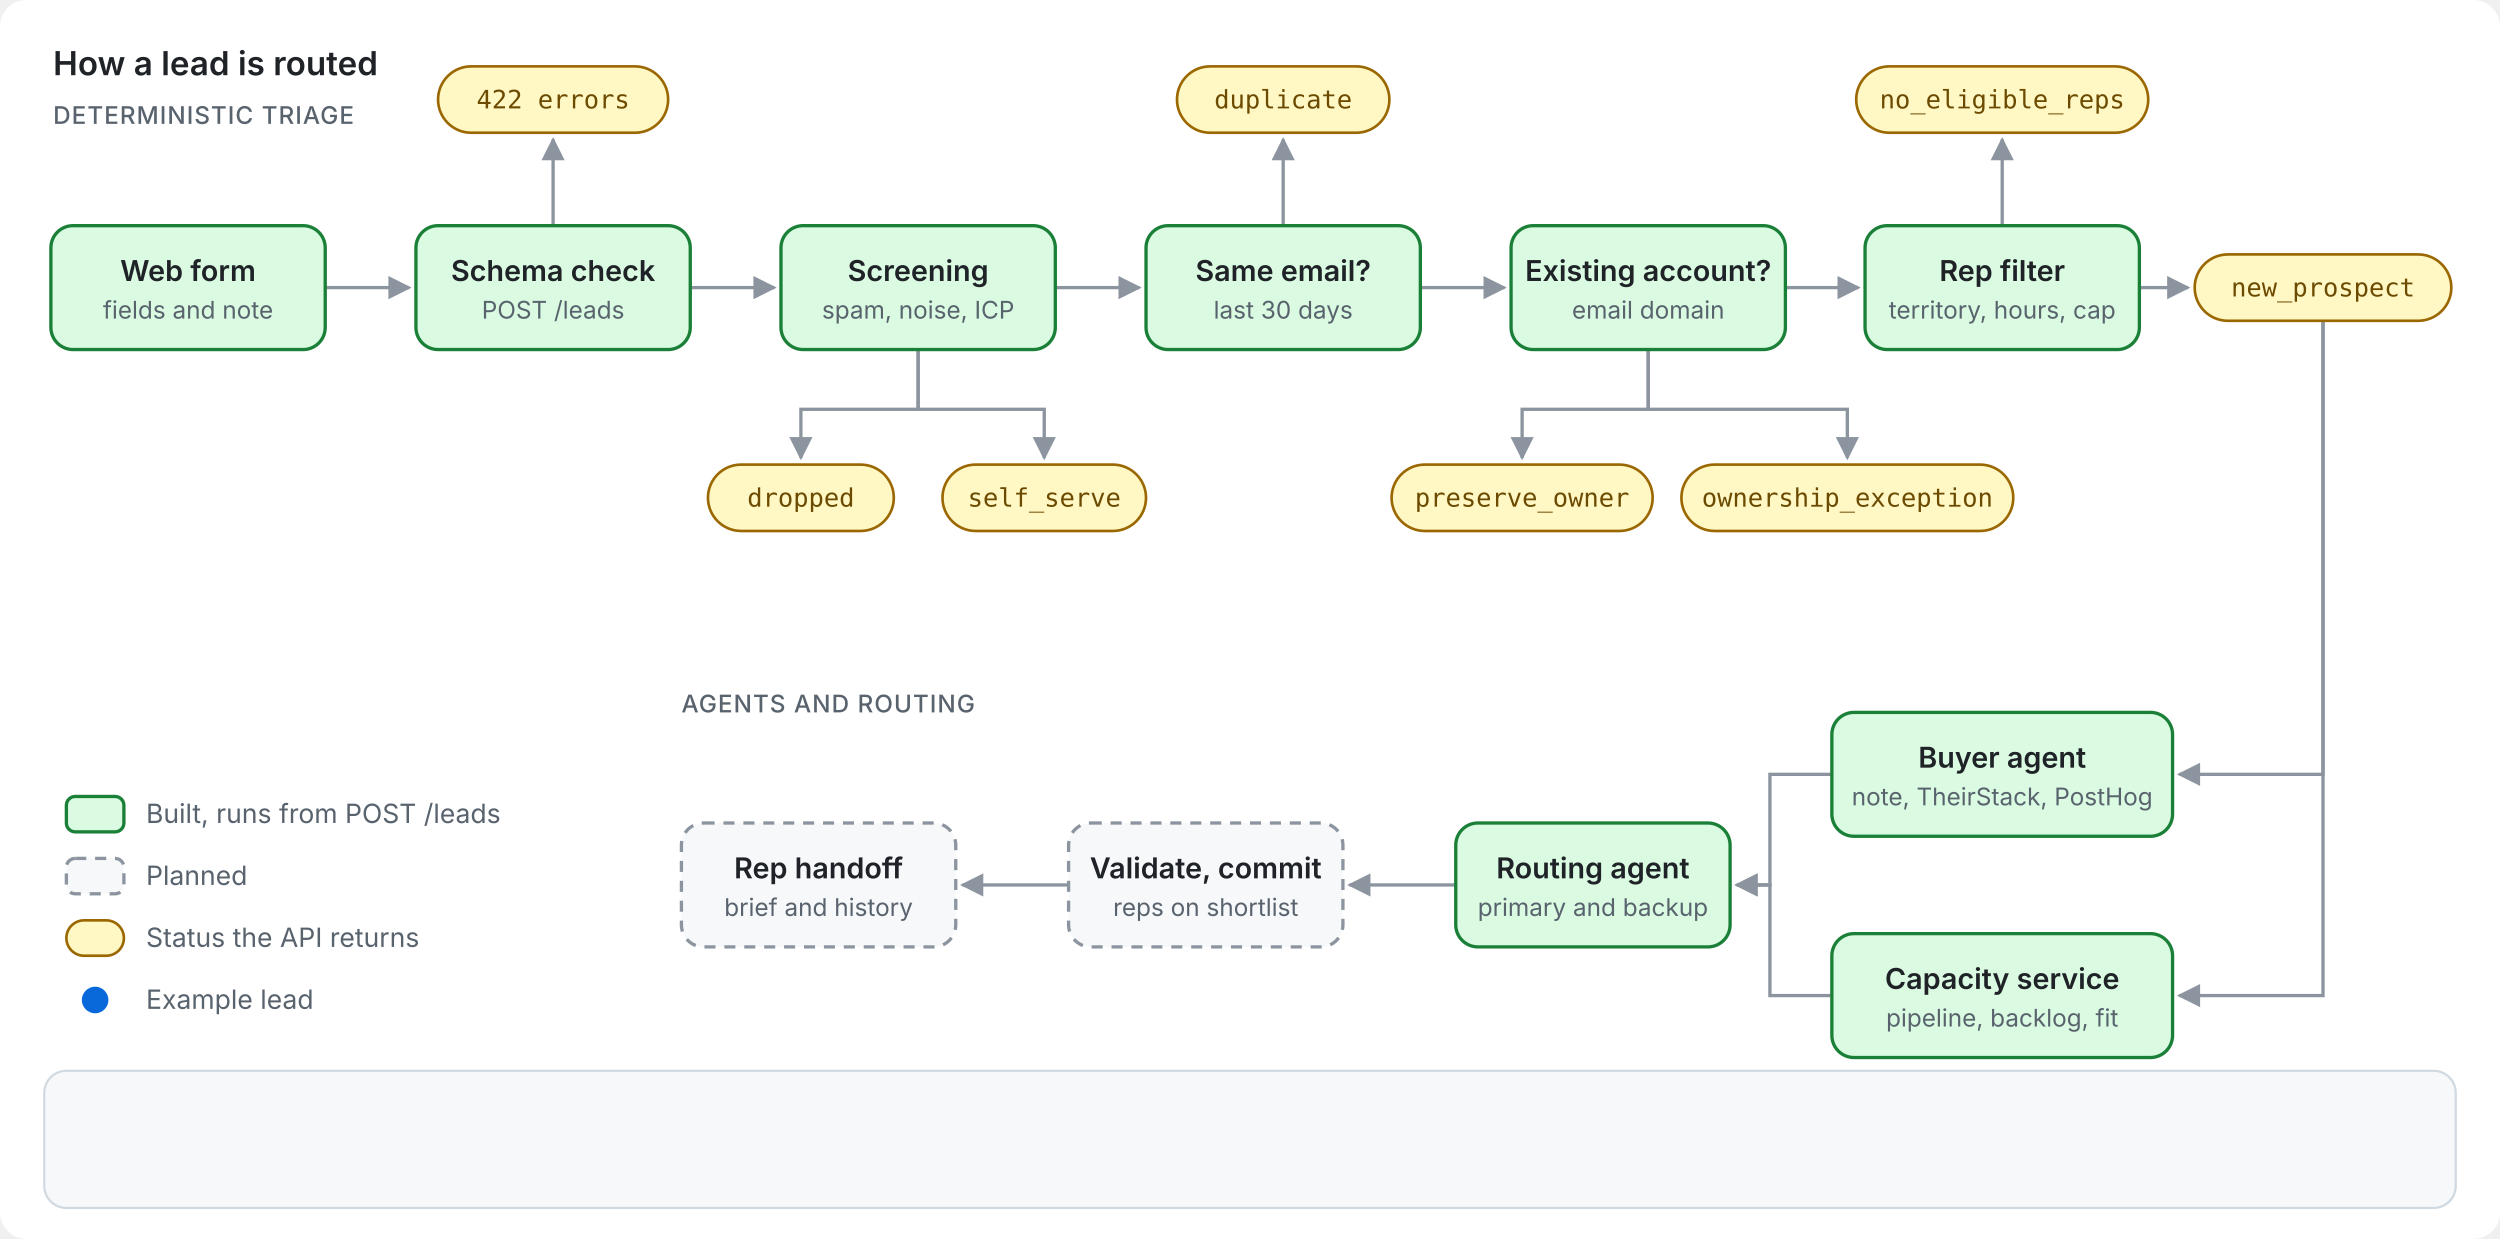
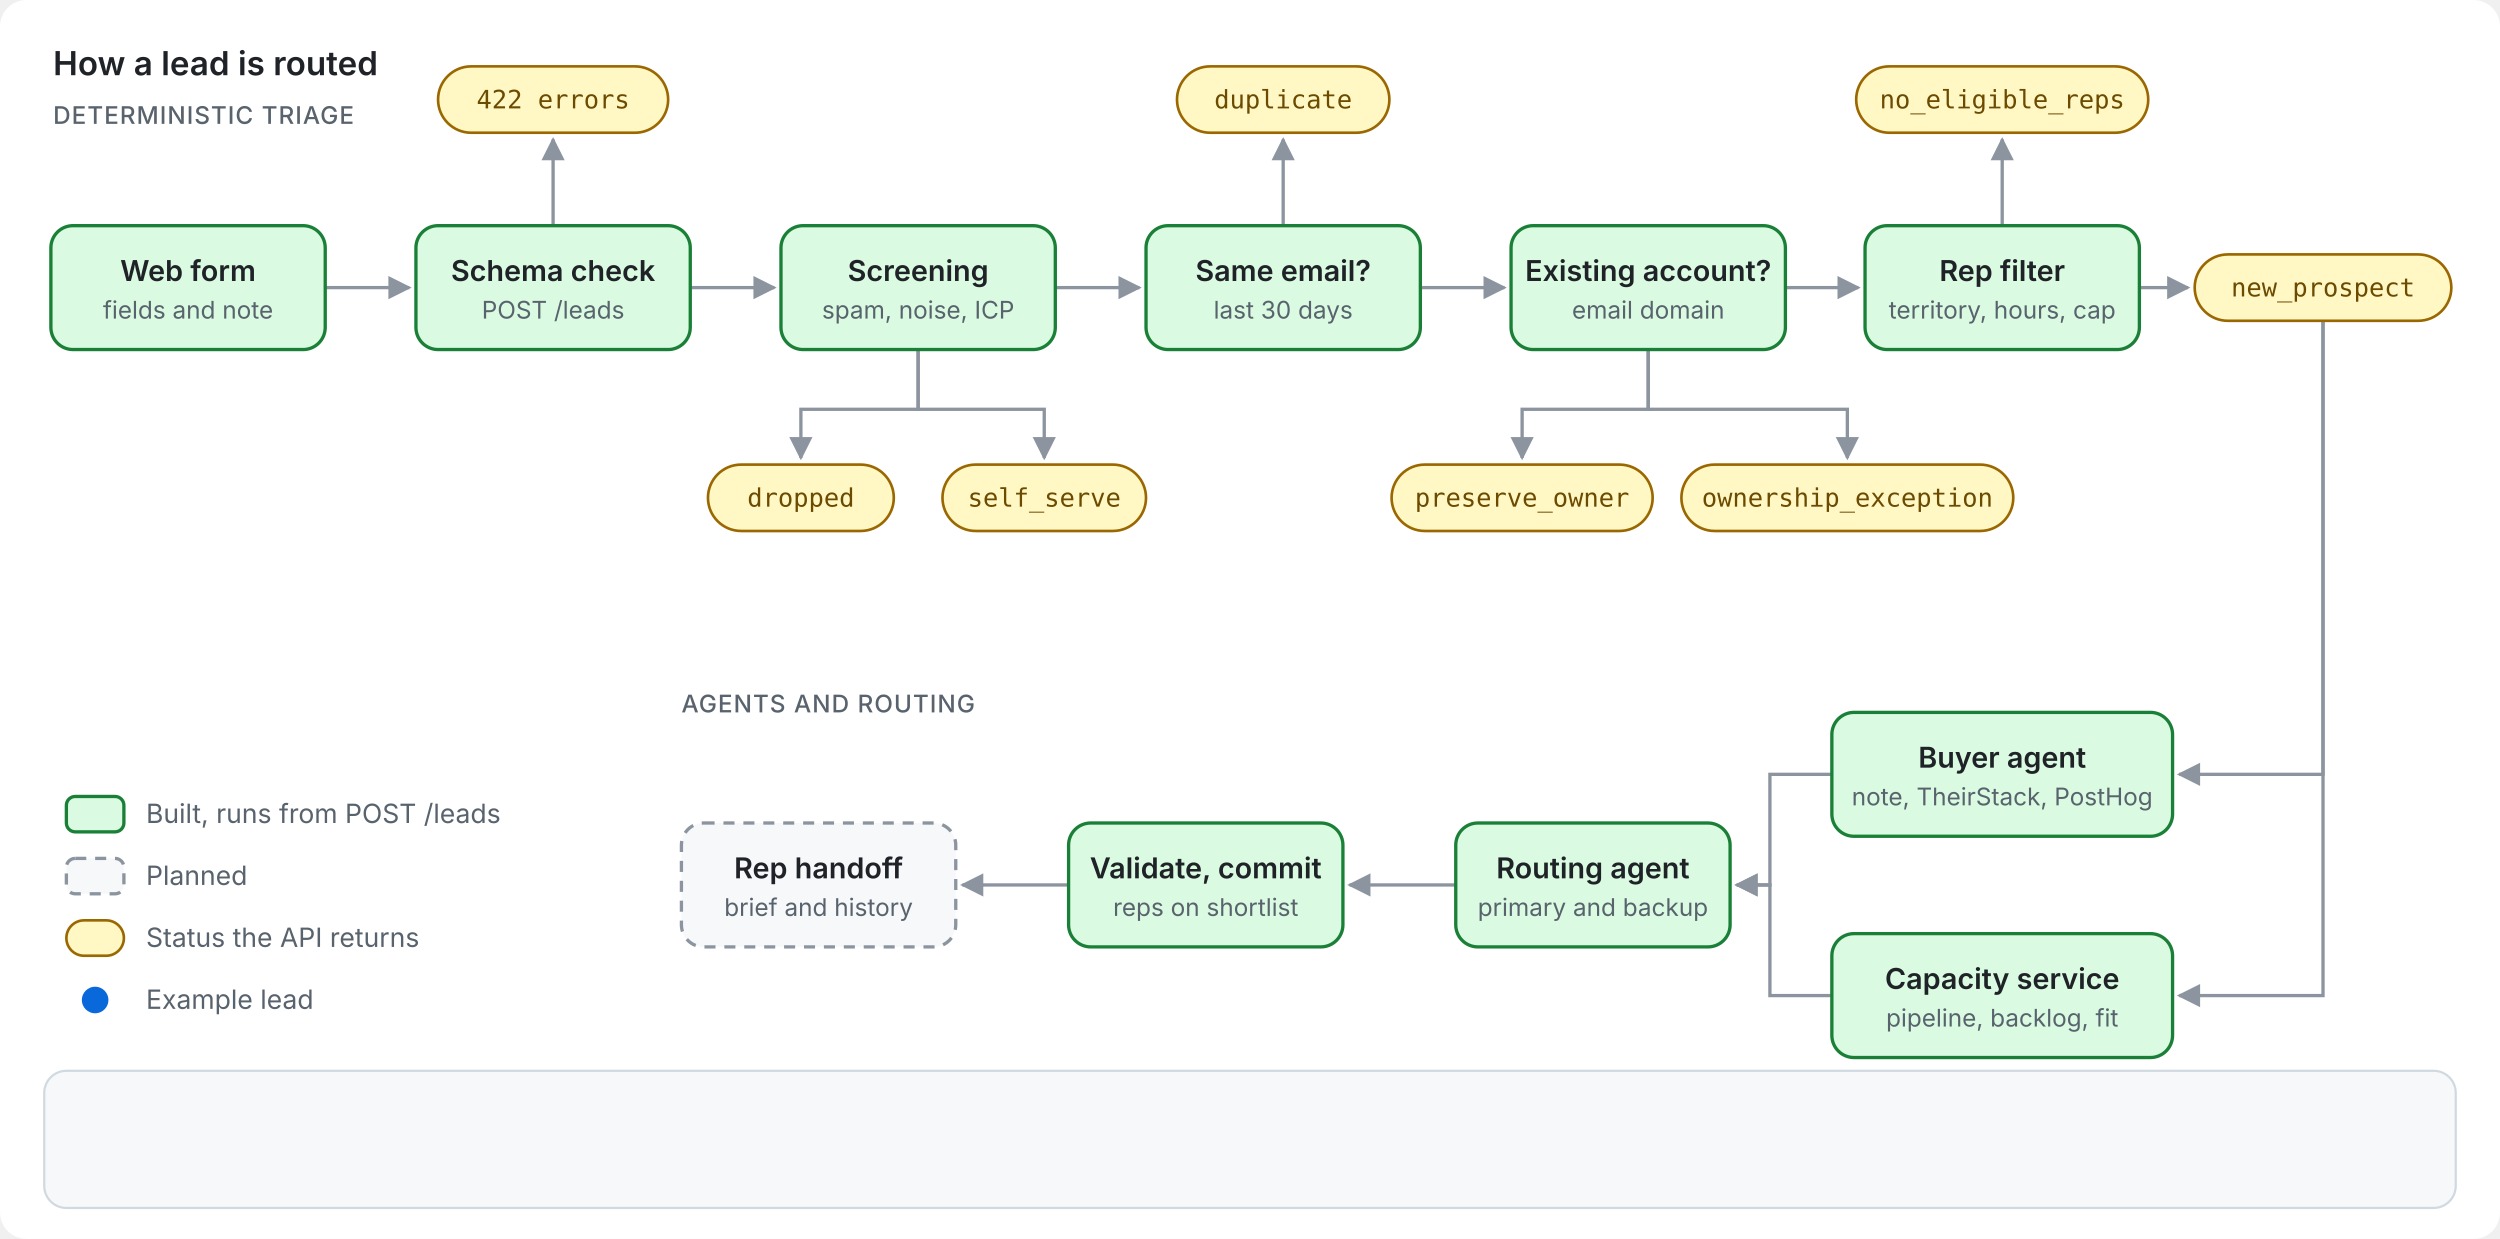
<svg xmlns="http://www.w3.org/2000/svg" viewBox="0 0 1130 560" width="1130" height="560" role="img" aria-labelledby="t d">
  <style>
  .bg { fill: #ffffff; }
  .title { fill: #1f2328; font: 600 15px system-ui, -apple-system, "Segoe UI", sans-serif; }
  .lane { fill: #59636e; font: 500 11px system-ui, -apple-system, "Segoe UI", sans-serif; letter-spacing: .04em; }
  .node { fill: #dafbe1; stroke: #1a7f37; stroke-width: 1.5; }
  .node.planned { fill: #f6f8fa; stroke: #8c959f; stroke-dasharray: 5 4; }
  .ntitle { fill: #1f2328; font: 600 13px system-ui, -apple-system, "Segoe UI", sans-serif; }
  .nsub { fill: #59636e; font: 400 11px system-ui, -apple-system, "Segoe UI", sans-serif; }
  .status { fill: #fff8c5; stroke: #9a6700; stroke-width: 1.2; }
  .stext { fill: #6c4a00; font: 500 11.5px ui-monospace, SFMono-Regular, Menlo, monospace; }
  .edge { fill: none; stroke: #8c959f; stroke-width: 1.5; }
  .arrow { fill: #8c959f; }
  .lit-edge { fill: none; stroke: #0969da; stroke-width: 3.5; stroke-linecap: round; stroke-linejoin: round; }
  .lit-node { fill: none; stroke: #0969da; stroke-width: 2.5; stroke-opacity: .5; }
  .act-node { fill: #0969da; fill-opacity: .14; stroke: #0969da; stroke-width: 3.5; }
  .token { fill: #0969da; stroke: #ffffff; stroke-width: 2; }
  .tlabel { fill: #0969da; font: 600 12px system-ui, -apple-system, "Segoe UI", sans-serif;
            paint-order: stroke; stroke: #ffffff; stroke-width: 4px; stroke-linejoin: round; }
  .cbox { fill: #f6f8fa; stroke: #d1d9e0; }
  .cwho { fill: #0969da; font: 600 14px system-ui, -apple-system, "Segoe UI", sans-serif; }
  .ctext { fill: #1f2328; font: 400 14px system-ui, -apple-system, "Segoe UI", sans-serif; }
  .ltext { fill: #59636e; font: 400 12px system-ui, -apple-system, "Segoe UI", sans-serif; }
  @media (prefers-color-scheme: dark) {
    .bg { fill: #0d1117; }
    .title, .ntitle, .ctext { fill: #e6edf3; }
    .lane, .nsub, .ltext { fill: #9198a1; }
    .node { fill: #0f2e1b; stroke: #3fb950; }
    .node.planned { fill: #151b23; stroke: #656c76; }
    .status { fill: #2e2404; stroke: #bb8009; }
    .stext { fill: #e3b341; }
    .edge { stroke: #3d444d; }
    .arrow { fill: #3d444d; }
    .lit-edge, .lit-node { stroke: #4493f8; }
    .act-node { fill: #4493f8; stroke: #4493f8; fill-opacity: .2; }
    .token { fill: #4493f8; stroke: #0d1117; }
    .tlabel { fill: #4493f8; stroke: #0d1117; }
    .cbox { fill: #151b23; stroke: #3d444d; }
    .cwho { fill: #4493f8; }
  }
</style>
  <defs>
    <marker id="arrow" viewBox="0 0 10 10" refX="9" refY="5" markerWidth="7" markerHeight="7" orient="auto-start-reverse">
      <path class="arrow" d="M0,0 L10,5 L0,10 z" />
    </marker>
  </defs>
  <rect class="bg" width="1130" height="560" rx="12" />
  <text class="title" x="24" y="34">How a lead is routed</text>
  <text class="lane" x="24" y="56">DETERMINISTIC TRIAGE</text>
  <text class="lane" x="308" y="322">AGENTS AND ROUTING</text>
  <path class="edge" marker-end="url(#arrow)" d="M85,130 L185,130" />
  <path class="edge" marker-end="url(#arrow)" d="M250,130 L350,130" />
  <path class="edge" marker-end="url(#arrow)" d="M415,130 L515,130" />
  <path class="edge" marker-end="url(#arrow)" d="M580,130 L680,130" />
  <path class="edge" marker-end="url(#arrow)" d="M745,130 L840,130" />
  <path class="edge" marker-end="url(#arrow)" d="M905,130 L989,130" />
  <path class="edge" marker-end="url(#arrow)" d="M250,130 L250,63" />
  <path class="edge" marker-end="url(#arrow)" d="M415,130 L415,185 L362,185 L362,207" />
  <path class="edge" marker-end="url(#arrow)" d="M415,130 L415,185 L472,185 L472,207" />
  <path class="edge" marker-end="url(#arrow)" d="M580,130 L580,63" />
  <path class="edge" marker-end="url(#arrow)" d="M745,130 L745,185 L688,185 L688,207" />
  <path class="edge" marker-end="url(#arrow)" d="M745,130 L745,185 L835,185 L835,207" />
  <path class="edge" marker-end="url(#arrow)" d="M905,130 L905,63" />
  <path class="edge" marker-end="url(#arrow)" d="M1050,130 L1050,350 L985,350" />
  <path class="edge" marker-end="url(#arrow)" d="M1050,130 L1050,450 L985,450" />
  <path class="edge" marker-end="url(#arrow)" d="M905,350 L800,350 L800,400 L785,400" />
  <path class="edge" marker-end="url(#arrow)" d="M905,450 L800,450 L800,400 L785,400" />
  <path class="edge" marker-end="url(#arrow)" d="M720,400 L610,400" />
  <path class="edge" marker-end="url(#arrow)" d="M545,400 L435,400" />
  <path class="lit-edge" opacity="0" d="M85,130 L250,130">
    <animate attributeName="opacity" dur="125.66s" repeatCount="indefinite" calcMode="discrete" keyTimes="0;0.024;0.347;0.379;0.477;0.509;0.608;0.64;0.799;0.831;0.992" values="0;1;0;1;0;1;0;1;0;1;0" />
  </path>
  <path class="lit-edge" opacity="0" d="M250,130 L415,130">
    <animate attributeName="opacity" dur="125.66s" repeatCount="indefinite" calcMode="discrete" keyTimes="0;0.054;0.347;0.409;0.477;0.539;0.608;0.67;0.799;0.862;0.992" values="0;1;0;1;0;1;0;1;0;1;0" />
  </path>
  <path class="lit-edge" opacity="0" d="M415,130 L580,130">
    <animate attributeName="opacity" dur="125.66s" repeatCount="indefinite" calcMode="discrete" keyTimes="0;0.085;0.347;0.701;0.799;0.892;0.992" values="0;1;0;1;0;1;0" />
  </path>
  <path class="lit-edge" opacity="0" d="M580,130 L745,130">
    <animate attributeName="opacity" dur="125.66s" repeatCount="indefinite" calcMode="discrete" keyTimes="0;0.115;0.347;0.731;0.799;0.922;0.992" values="0;1;0;1;0;1;0" />
  </path>
  <path class="lit-edge" opacity="0" d="M745,130 L905,130">
    <animate attributeName="opacity" dur="125.66s" repeatCount="indefinite" calcMode="discrete" keyTimes="0;0.146;0.347" values="0;1;0" />
  </path>
  <path class="lit-edge" opacity="0" d="M905,130 L1050,130">
    <animate attributeName="opacity" dur="125.66s" repeatCount="indefinite" calcMode="discrete" keyTimes="0;0.176;0.347" values="0;1;0" />
  </path>
  <path class="lit-edge" opacity="0" d="M415,130 L415,185 L362,185 L362,225">
    <animate attributeName="opacity" dur="125.66s" repeatCount="indefinite" calcMode="discrete" keyTimes="0;0.439;0.477" values="0;1;0" />
  </path>
  <path class="lit-edge" opacity="0" d="M415,130 L415,185 L472,185 L472,225">
    <animate attributeName="opacity" dur="125.66s" repeatCount="indefinite" calcMode="discrete" keyTimes="0;0.57;0.608" values="0;1;0" />
  </path>
  <path class="lit-edge" opacity="0" d="M745,130 L745,185 L688,185 L688,225">
    <animate attributeName="opacity" dur="125.66s" repeatCount="indefinite" calcMode="discrete" keyTimes="0;0.761;0.799" values="0;1;0" />
  </path>
  <path class="lit-edge" opacity="0" d="M745,130 L745,185 L835,185 L835,225">
    <animate attributeName="opacity" dur="125.66s" repeatCount="indefinite" calcMode="discrete" keyTimes="0;0.953;0.992" values="0;1;0" />
  </path>
  <path class="lit-edge" opacity="0" d="M1050,130 L1050,350 L905,350">
    <animate attributeName="opacity" dur="125.66s" repeatCount="indefinite" calcMode="discrete" keyTimes="0;0.206;0.347" values="0;1;0" />
  </path>
  <path class="lit-edge" opacity="0" d="M1050,130 L1050,450 L905,450">
    <animate attributeName="opacity" dur="125.66s" repeatCount="indefinite" calcMode="discrete" keyTimes="0;0.206;0.347" values="0;1;0" />
  </path>
  <path class="lit-edge" opacity="0" d="M905,350 L800,350 L800,400 L720,400">
    <animate attributeName="opacity" dur="125.66s" repeatCount="indefinite" calcMode="discrete" keyTimes="0;0.244;0.347" values="0;1;0" />
  </path>
  <path class="lit-edge" opacity="0" d="M905,450 L800,450 L800,400 L720,400">
    <animate attributeName="opacity" dur="125.66s" repeatCount="indefinite" calcMode="discrete" keyTimes="0;0.244;0.347" values="0;1;0" />
  </path>
  <path class="lit-edge" opacity="0" d="M720,400 L545,400">
    <animate attributeName="opacity" dur="125.66s" repeatCount="indefinite" calcMode="discrete" keyTimes="0;0.277;0.347" values="0;1;0" />
  </path>
  <path class="lit-edge" opacity="0" d="M545,400 L370,400">
    <animate attributeName="opacity" dur="125.66s" repeatCount="indefinite" calcMode="discrete" keyTimes="0;0.308;0.347" values="0;1;0" />
  </path>
  <g opacity="0">
    <animate attributeName="opacity" dur="125.66s" repeatCount="indefinite" calcMode="discrete" keyTimes="0;0.347" values="1;0" />
    <animateMotion dur="125.66s" repeatCount="indefinite" calcMode="linear" keyTimes="0;0.024;0.03;0.054;0.061;0.085;0.091;0.115;0.122;0.146;0.152;0.176;0.182;0.206;0.22;0.244;0.253;0.277;0.284;0.308;0.315;0.347;1" keyPoints="0;0;0.086;0.086;0.172;0.172;0.258;0.258;0.345;0.345;0.428;0.428;0.504;0.504;0.695;0.695;0.817;0.817;0.909;0.909;1;1;1" path="M85,130 L250,130 L415,130 L580,130 L745,130 L905,130 L1050,130 L1050,350 L905,350 L800,350 L800,400 L720,400 L545,400 L370,400" />
    <circle class="token" r="8" />
    <text class="tlabel" x="12" y="-12">Elena</text>
  </g>
  <g opacity="0">
    <animate attributeName="opacity" dur="125.66s" repeatCount="indefinite" calcMode="discrete" keyTimes="0;0.206;0.253" values="0;1;0" />
    <animateMotion dur="125.66s" repeatCount="indefinite" calcMode="linear" keyTimes="0;0.206;0.22;0.244;0.253;1" keyPoints="0;0;0.664;0.664;1;1" path="M1050,130 L1050,450 L905,450 L800,450 L800,400 L720,400" />
    <circle class="token" r="8" />
  </g>
  <g opacity="0">
    <animate attributeName="opacity" dur="125.66s" repeatCount="indefinite" calcMode="discrete" keyTimes="0;0.355;0.477" values="0;1;0" />
    <animateMotion dur="125.66s" repeatCount="indefinite" calcMode="linear" keyTimes="0;0.355;0.379;0.385;0.409;0.416;0.439;0.445;0.477;1" keyPoints="0;0;0;0.345;0.345;0.69;0.69;1;1;1" path="M85,130 L250,130 L415,130 L415,185 L362,185 L362,225" />
    <circle class="token" r="8" />
    <text class="tlabel" x="12" y="-12">Test Bot</text>
  </g>
  <g opacity="0">
    <animate attributeName="opacity" dur="125.66s" repeatCount="indefinite" calcMode="discrete" keyTimes="0;0.485;0.608" values="0;1;0" />
    <animateMotion dur="125.66s" repeatCount="indefinite" calcMode="linear" keyTimes="0;0.485;0.509;0.516;0.539;0.546;0.57;0.576;0.608;1" keyPoints="0;0;0;0.342;0.342;0.685;0.685;1;1;1" path="M85,130 L250,130 L415,130 L415,185 L472,185 L472,225" />
    <circle class="token" r="8" />
    <text class="tlabel" x="12" y="-12">Alex</text>
  </g>
  <g opacity="0">
    <animate attributeName="opacity" dur="125.66s" repeatCount="indefinite" calcMode="discrete" keyTimes="0;0.616;0.799" values="0;1;0" />
    <animateMotion dur="125.66s" repeatCount="indefinite" calcMode="linear" keyTimes="0;0.616;0.64;0.646;0.67;0.677;0.701;0.707;0.731;0.738;0.761;0.767;0.799;1" keyPoints="0;0;0;0.203;0.203;0.406;0.406;0.61;0.61;0.813;0.813;1;1;1" path="M85,130 L250,130 L415,130 L580,130 L745,130 L745,185 L688,185 L688,225" />
    <circle class="token" r="8" />
    <text class="tlabel" x="12" y="-12">Priya</text>
  </g>
  <g opacity="0">
    <animate attributeName="opacity" dur="125.66s" repeatCount="indefinite" calcMode="discrete" keyTimes="0;0.807;0.992" values="0;1;0" />
    <animateMotion dur="125.66s" repeatCount="indefinite" calcMode="linear" keyTimes="0;0.807;0.831;0.838;0.862;0.868;0.892;0.899;0.922;0.929;0.953;0.96;0.992;1" keyPoints="0;0;0;0.195;0.195;0.391;0.391;0.586;0.586;0.781;0.781;1;1;1" path="M85,130 L250,130 L415,130 L580,130 L745,130 L745,185 L835,185 L835,225" />
    <circle class="token" r="8" />
    <text class="tlabel" x="12" y="-12">Sam</text>
  </g>
  <rect class="node" x="23" y="102" width="124" height="56" rx="10" />
  <text class="ntitle" x="85" y="127" text-anchor="middle">Web form</text>
  <text class="nsub" x="85" y="144" text-anchor="middle">fields and note</text>
  <rect class="node" x="188" y="102" width="124" height="56" rx="10" />
  <text class="ntitle" x="250" y="127" text-anchor="middle">Schema check</text>
  <text class="nsub" x="250" y="144" text-anchor="middle">POST /leads</text>
  <rect class="node" x="353" y="102" width="124" height="56" rx="10" />
  <text class="ntitle" x="415" y="127" text-anchor="middle">Screening</text>
  <text class="nsub" x="415" y="144" text-anchor="middle">spam, noise, ICP</text>
  <rect class="node" x="518" y="102" width="124" height="56" rx="10" />
  <text class="ntitle" x="580" y="127" text-anchor="middle">Same email?</text>
  <text class="nsub" x="580" y="144" text-anchor="middle">last 30 days</text>
  <rect class="node" x="683" y="102" width="124" height="56" rx="10" />
  <text class="ntitle" x="745" y="127" text-anchor="middle">Existing account?</text>
  <text class="nsub" x="745" y="144" text-anchor="middle">email domain</text>
  <rect class="node" x="843" y="102" width="124" height="56" rx="10" />
  <text class="ntitle" x="905" y="127" text-anchor="middle">Rep filter</text>
  <text class="nsub" x="905" y="144" text-anchor="middle">territory, hours, cap</text>
  <rect class="node" x="828" y="322" width="154" height="56" rx="10" />
  <text class="ntitle" x="905" y="347" text-anchor="middle">Buyer agent</text>
  <text class="nsub" x="905" y="364" text-anchor="middle">note, TheirStack, PostHog</text>
  <rect class="node" x="828" y="422" width="154" height="56" rx="10" />
  <text class="ntitle" x="905" y="447" text-anchor="middle">Capacity service</text>
  <text class="nsub" x="905" y="464" text-anchor="middle">pipeline, backlog, fit</text>
  <rect class="node" x="658" y="372" width="124" height="56" rx="10" />
  <text class="ntitle" x="720" y="397" text-anchor="middle">Routing agent</text>
  <text class="nsub" x="720" y="414" text-anchor="middle">primary and backup</text>
-   <rect class="node planned" x="483" y="372" width="124" height="56" rx="10" />
+   <rect class="node" x="483" y="372" width="124" height="56" rx="10" />
  <text class="ntitle" x="545" y="397" text-anchor="middle">Validate, commit</text>
  <text class="nsub" x="545" y="414" text-anchor="middle">reps on shortlist</text>
  <rect class="node planned" x="308" y="372" width="124" height="56" rx="10" />
  <text class="ntitle" x="370" y="397" text-anchor="middle">Rep handoff</text>
  <text class="nsub" x="370" y="414" text-anchor="middle">brief and history</text>
  <rect class="status" x="198" y="30" width="104" height="30" rx="15" />
  <text class="stext" x="250" y="49" text-anchor="middle">422 errors</text>
  <rect class="status" x="320" y="210" width="84" height="30" rx="15" />
  <text class="stext" x="362" y="229" text-anchor="middle">dropped</text>
  <rect class="status" x="426" y="210" width="92" height="30" rx="15" />
  <text class="stext" x="472" y="229" text-anchor="middle">self_serve</text>
  <rect class="status" x="532" y="30" width="96" height="30" rx="15" />
  <text class="stext" x="580" y="49" text-anchor="middle">duplicate</text>
  <rect class="status" x="629" y="210" width="118" height="30" rx="15" />
  <text class="stext" x="688" y="229" text-anchor="middle">preserve_owner</text>
  <rect class="status" x="760" y="210" width="150" height="30" rx="15" />
  <text class="stext" x="835" y="229" text-anchor="middle">ownership_exception</text>
  <rect class="status" x="839" y="30" width="132" height="30" rx="15" />
  <text class="stext" x="905" y="49" text-anchor="middle">no_eligible_reps</text>
  <rect class="status" x="992" y="115" width="116" height="30" rx="15" />
  <text class="stext" x="1050" y="134" text-anchor="middle">new_prospect</text>
  <rect class="lit-node" opacity="0" x="20" y="99" width="130" height="62" rx="13">
    <animate attributeName="opacity" dur="125.66s" repeatCount="indefinite" calcMode="discrete" keyTimes="0;0.347;0.355;0.477;0.485;0.608;0.616;0.799;0.807;0.992" values="1;0;1;0;1;0;1;0;1;0" />
  </rect>
  <rect class="lit-node" opacity="0" x="185" y="99" width="130" height="62" rx="13">
    <animate attributeName="opacity" dur="125.66s" repeatCount="indefinite" calcMode="discrete" keyTimes="0;0.03;0.347;0.385;0.477;0.516;0.608;0.646;0.799;0.838;0.992" values="0;1;0;1;0;1;0;1;0;1;0" />
  </rect>
  <rect class="lit-node" opacity="0" x="350" y="99" width="130" height="62" rx="13">
    <animate attributeName="opacity" dur="125.66s" repeatCount="indefinite" calcMode="discrete" keyTimes="0;0.061;0.347;0.416;0.477;0.546;0.608;0.677;0.799;0.868;0.992" values="0;1;0;1;0;1;0;1;0;1;0" />
  </rect>
  <rect class="lit-node" opacity="0" x="515" y="99" width="130" height="62" rx="13">
    <animate attributeName="opacity" dur="125.66s" repeatCount="indefinite" calcMode="discrete" keyTimes="0;0.091;0.347;0.707;0.799;0.899;0.992" values="0;1;0;1;0;1;0" />
  </rect>
  <rect class="lit-node" opacity="0" x="680" y="99" width="130" height="62" rx="13">
    <animate attributeName="opacity" dur="125.66s" repeatCount="indefinite" calcMode="discrete" keyTimes="0;0.122;0.347;0.738;0.799;0.929;0.992" values="0;1;0;1;0;1;0" />
  </rect>
  <rect class="lit-node" opacity="0" x="840" y="99" width="130" height="62" rx="13">
    <animate attributeName="opacity" dur="125.66s" repeatCount="indefinite" calcMode="discrete" keyTimes="0;0.152;0.347" values="0;1;0" />
  </rect>
  <rect class="lit-node" opacity="0" x="825" y="319" width="160" height="62" rx="13">
    <animate attributeName="opacity" dur="125.66s" repeatCount="indefinite" calcMode="discrete" keyTimes="0;0.22;0.347" values="0;1;0" />
  </rect>
  <rect class="lit-node" opacity="0" x="825" y="419" width="160" height="62" rx="13">
    <animate attributeName="opacity" dur="125.66s" repeatCount="indefinite" calcMode="discrete" keyTimes="0;0.22;0.347" values="0;1;0" />
  </rect>
  <rect class="lit-node" opacity="0" x="655" y="369" width="130" height="62" rx="13">
    <animate attributeName="opacity" dur="125.66s" repeatCount="indefinite" calcMode="discrete" keyTimes="0;0.253;0.347" values="0;1;0" />
  </rect>
  <rect class="lit-node" opacity="0" x="480" y="369" width="130" height="62" rx="13">
    <animate attributeName="opacity" dur="125.66s" repeatCount="indefinite" calcMode="discrete" keyTimes="0;0.284;0.347" values="0;1;0" />
  </rect>
  <rect class="lit-node" opacity="0" x="305" y="369" width="130" height="62" rx="13">
    <animate attributeName="opacity" dur="125.66s" repeatCount="indefinite" calcMode="discrete" keyTimes="0;0.315;0.347" values="0;1;0" />
  </rect>
  <rect class="lit-node" opacity="0" x="317" y="207" width="90" height="36" rx="18">
    <animate attributeName="opacity" dur="125.66s" repeatCount="indefinite" calcMode="discrete" keyTimes="0;0.445;0.477" values="0;1;0" />
  </rect>
  <rect class="lit-node" opacity="0" x="423" y="207" width="98" height="36" rx="18">
    <animate attributeName="opacity" dur="125.66s" repeatCount="indefinite" calcMode="discrete" keyTimes="0;0.576;0.608" values="0;1;0" />
  </rect>
  <rect class="lit-node" opacity="0" x="626" y="207" width="124" height="36" rx="18">
    <animate attributeName="opacity" dur="125.66s" repeatCount="indefinite" calcMode="discrete" keyTimes="0;0.767;0.799" values="0;1;0" />
  </rect>
  <rect class="lit-node" opacity="0" x="757" y="207" width="156" height="36" rx="18">
    <animate attributeName="opacity" dur="125.66s" repeatCount="indefinite" calcMode="discrete" keyTimes="0;0.96;0.992" values="0;1;0" />
  </rect>
  <rect class="lit-node" opacity="0" x="989" y="112" width="122" height="36" rx="18">
    <animate attributeName="opacity" dur="125.66s" repeatCount="indefinite" calcMode="discrete" keyTimes="0;0.182;0.347" values="0;1;0" />
  </rect>
  <rect class="act-node" opacity="0" x="20" y="99" width="130" height="62" rx="13">
    <animate attributeName="opacity" dur="125.66s" repeatCount="indefinite" calcMode="discrete" keyTimes="0;0.024;0.355;0.379;0.485;0.509;0.616;0.64;0.807;0.831" values="1;0;1;0;1;0;1;0;1;0" />
  </rect>
  <rect class="act-node" opacity="0" x="185" y="99" width="130" height="62" rx="13">
    <animate attributeName="opacity" dur="125.66s" repeatCount="indefinite" calcMode="discrete" keyTimes="0;0.03;0.054;0.385;0.409;0.516;0.539;0.646;0.67;0.838;0.862" values="0;1;0;1;0;1;0;1;0;1;0" />
  </rect>
  <rect class="act-node" opacity="0" x="350" y="99" width="130" height="62" rx="13">
    <animate attributeName="opacity" dur="125.66s" repeatCount="indefinite" calcMode="discrete" keyTimes="0;0.061;0.085;0.416;0.439;0.546;0.57;0.677;0.701;0.868;0.892" values="0;1;0;1;0;1;0;1;0;1;0" />
  </rect>
  <rect class="act-node" opacity="0" x="515" y="99" width="130" height="62" rx="13">
    <animate attributeName="opacity" dur="125.66s" repeatCount="indefinite" calcMode="discrete" keyTimes="0;0.091;0.115;0.707;0.731;0.899;0.922" values="0;1;0;1;0;1;0" />
  </rect>
  <rect class="act-node" opacity="0" x="680" y="99" width="130" height="62" rx="13">
    <animate attributeName="opacity" dur="125.66s" repeatCount="indefinite" calcMode="discrete" keyTimes="0;0.122;0.146;0.738;0.761;0.929;0.953" values="0;1;0;1;0;1;0" />
  </rect>
  <rect class="act-node" opacity="0" x="840" y="99" width="130" height="62" rx="13">
    <animate attributeName="opacity" dur="125.66s" repeatCount="indefinite" calcMode="discrete" keyTimes="0;0.152;0.176" values="0;1;0" />
  </rect>
  <rect class="act-node" opacity="0" x="825" y="319" width="160" height="62" rx="13">
    <animate attributeName="opacity" dur="125.66s" repeatCount="indefinite" calcMode="discrete" keyTimes="0;0.22;0.244" values="0;1;0" />
  </rect>
  <rect class="act-node" opacity="0" x="825" y="419" width="160" height="62" rx="13">
    <animate attributeName="opacity" dur="125.66s" repeatCount="indefinite" calcMode="discrete" keyTimes="0;0.22;0.244" values="0;1;0" />
  </rect>
  <rect class="act-node" opacity="0" x="655" y="369" width="130" height="62" rx="13">
    <animate attributeName="opacity" dur="125.66s" repeatCount="indefinite" calcMode="discrete" keyTimes="0;0.253;0.277" values="0;1;0" />
  </rect>
  <rect class="act-node" opacity="0" x="480" y="369" width="130" height="62" rx="13">
    <animate attributeName="opacity" dur="125.66s" repeatCount="indefinite" calcMode="discrete" keyTimes="0;0.284;0.308" values="0;1;0" />
  </rect>
  <rect class="act-node" opacity="0" x="305" y="369" width="130" height="62" rx="13">
    <animate attributeName="opacity" dur="125.66s" repeatCount="indefinite" calcMode="discrete" keyTimes="0;0.315;0.347" values="0;1;0" />
  </rect>
  <rect class="act-node" opacity="0" x="317" y="207" width="90" height="36" rx="18">
    <animate attributeName="opacity" dur="125.66s" repeatCount="indefinite" calcMode="discrete" keyTimes="0;0.445;0.477" values="0;1;0" />
  </rect>
  <rect class="act-node" opacity="0" x="423" y="207" width="98" height="36" rx="18">
    <animate attributeName="opacity" dur="125.66s" repeatCount="indefinite" calcMode="discrete" keyTimes="0;0.576;0.608" values="0;1;0" />
  </rect>
  <rect class="act-node" opacity="0" x="626" y="207" width="124" height="36" rx="18">
    <animate attributeName="opacity" dur="125.66s" repeatCount="indefinite" calcMode="discrete" keyTimes="0;0.767;0.799" values="0;1;0" />
  </rect>
  <rect class="act-node" opacity="0" x="757" y="207" width="156" height="36" rx="18">
    <animate attributeName="opacity" dur="125.66s" repeatCount="indefinite" calcMode="discrete" keyTimes="0;0.96;0.992" values="0;1;0" />
  </rect>
  <rect class="act-node" opacity="0" x="989" y="112" width="122" height="36" rx="18">
    <animate attributeName="opacity" dur="125.66s" repeatCount="indefinite" calcMode="discrete" keyTimes="0;0.182;0.206" values="0;1;0" />
  </rect>
  <rect class="node" x="30" y="360" width="26" height="16" rx="4" />
  <text class="ltext" x="66" y="372">Built, runs from POST /leads</text>
  <rect class="node planned" x="30" y="388" width="26" height="16" rx="4" />
  <text class="ltext" x="66" y="400">Planned</text>
  <rect class="status" x="30" y="416" width="26" height="16" rx="8" />
  <text class="ltext" x="66" y="428">Status the API returns</text>
  <circle class="token" cx="43" cy="452" r="7" />
  <text class="ltext" x="66" y="456">Example lead</text>
  <rect class="cbox" x="20" y="484" width="1090" height="62" rx="10" />
  <text class="cwho" x="40" y="508" opacity="0">Elena Rostova, FinPay (Spain)<animate attributeName="opacity" dur="125.66s" repeatCount="indefinite" calcMode="discrete" keyTimes="0;0.347" values="1;0" />
  </text>
  <text class="ctext" x="40" y="531" opacity="0">Submits the form: Intercom contract ends in 2 weeks, needs 40 seats before Q1<animate attributeName="opacity" dur="125.66s" repeatCount="indefinite" calcMode="discrete" keyTimes="0;0.03" values="1;0" />
  </text>
  <text class="ctext" x="40" y="531" opacity="0">Schema valid: required fields, work email, phone, company size<animate attributeName="opacity" dur="125.66s" repeatCount="indefinite" calcMode="discrete" keyTimes="0;0.03;0.061" values="0;1;0" />
  </text>
  <text class="ctext" x="40" y="531" opacity="0">Passes screening: not a test, competitor, or non-ICP submission<animate attributeName="opacity" dur="125.66s" repeatCount="indefinite" calcMode="discrete" keyTimes="0;0.061;0.091" values="0;1;0" />
  </text>
  <text class="ctext" x="40" y="531" opacity="0">No earlier submission from elena@finpay.es<animate attributeName="opacity" dur="125.66s" repeatCount="indefinite" calcMode="discrete" keyTimes="0;0.091;0.122" values="0;1;0" />
  </text>
  <text class="ctext" x="40" y="531" opacity="0">No existing account for finpay.es, so this is a new prospect<animate attributeName="opacity" dur="125.66s" repeatCount="indefinite" calcMode="discrete" keyTimes="0;0.122;0.152" values="0;1;0" />
  </text>
  <text class="ctext" x="40" y="531" opacity="0">5 eligible reps in EMEA-Southern: Mid-Market, Spanish, active, under cap, in hours<animate attributeName="opacity" dur="125.66s" repeatCount="indefinite" calcMode="discrete" keyTimes="0;0.152;0.182" values="0;1;0" />
  </text>
  <text class="ctext" x="40" y="531" opacity="0">The shortlist goes to the buyer agent and the capacity service at once<animate attributeName="opacity" dur="125.66s" repeatCount="indefinite" calcMode="discrete" keyTimes="0;0.182;0.22" values="0;1;0" />
  </text>
  <text class="ctext" x="40" y="531" opacity="0">In parallel: intent 98, High (workbook: 95); capacity rates rep_003 High bandwidth, strong vs Intercom<animate attributeName="opacity" dur="125.66s" repeatCount="indefinite" calcMode="discrete" keyTimes="0;0.22;0.253" values="0;1;0" />
  </text>
  <text class="ctext" x="40" y="531" opacity="0">The routing agent proposes rep_003, backup rep_027: High bandwidth, FinTech, strong vs Intercom<animate attributeName="opacity" dur="125.66s" repeatCount="indefinite" calcMode="discrete" keyTimes="0;0.253;0.284" values="0;1;0" />
  </text>
-   <text class="ctext" x="40" y="531" opacity="0">Both reps are checked against the shortlist, then the assignment is committed<animate attributeName="opacity" dur="125.66s" repeatCount="indefinite" calcMode="discrete" keyTimes="0;0.284;0.315" values="0;1;0" />
+   <text class="ctext" x="40" y="531" opacity="0">Commit re-checks the shortlist and rep_003's daily cap under a lock, then assigns the lead<animate attributeName="opacity" dur="125.66s" repeatCount="indefinite" calcMode="discrete" keyTimes="0;0.284;0.315" values="0;1;0" />
  </text>
  <text class="ctext" x="40" y="531" opacity="0">The rep gets the buyer brief, and the decision is saved<animate attributeName="opacity" dur="125.66s" repeatCount="indefinite" calcMode="discrete" keyTimes="0;0.315;0.347" values="0;1;0" />
  </text>
  <text class="cwho" x="40" y="508" opacity="0">Test Bot, qa-automation-bot@test-domain-internal.org<animate attributeName="opacity" dur="125.66s" repeatCount="indefinite" calcMode="discrete" keyTimes="0;0.355;0.477" values="0;1;0" />
  </text>
  <text class="ctext" x="40" y="531" opacity="0">An automated staging test submits the form<animate attributeName="opacity" dur="125.66s" repeatCount="indefinite" calcMode="discrete" keyTimes="0;0.355;0.385" values="0;1;0" />
  </text>
  <text class="ctext" x="40" y="531" opacity="0">Schema valid<animate attributeName="opacity" dur="125.66s" repeatCount="indefinite" calcMode="discrete" keyTimes="0;0.385;0.416" values="0;1;0" />
  </text>
  <text class="ctext" x="40" y="531" opacity="0">Screening finds a test or bot address<animate attributeName="opacity" dur="125.66s" repeatCount="indefinite" calcMode="discrete" keyTimes="0;0.416;0.445" values="0;1;0" />
  </text>
  <text class="ctext" x="40" y="531" opacity="0">Dropped before any agent or rep sees it<animate attributeName="opacity" dur="125.66s" repeatCount="indefinite" calcMode="discrete" keyTimes="0;0.445;0.477" values="0;1;0" />
  </text>
  <text class="cwho" x="40" y="508" opacity="0">Alex Student, gmail.com, 1-15 people<animate attributeName="opacity" dur="125.66s" repeatCount="indefinite" calcMode="discrete" keyTimes="0;0.485;0.608" values="0;1;0" />
  </text>
  <text class="ctext" x="40" y="531" opacity="0">Asks about a chat widget for a college side project<animate attributeName="opacity" dur="125.66s" repeatCount="indefinite" calcMode="discrete" keyTimes="0;0.485;0.516" values="0;1;0" />
  </text>
  <text class="ctext" x="40" y="531" opacity="0">Schema valid<animate attributeName="opacity" dur="125.66s" repeatCount="indefinite" calcMode="discrete" keyTimes="0;0.516;0.546" values="0;1;0" />
  </text>
  <text class="ctext" x="40" y="531" opacity="0">Screening: company size 1-15 is below the sales-assisted segment<animate attributeName="opacity" dur="125.66s" repeatCount="indefinite" calcMode="discrete" keyTimes="0;0.546;0.576" values="0;1;0" />
  </text>
  <text class="ctext" x="40" y="531" opacity="0">Sent to self-serve<animate attributeName="opacity" dur="125.66s" repeatCount="indefinite" calcMode="discrete" keyTimes="0;0.576;0.608" values="0;1;0" />
  </text>
  <text class="cwho" x="40" y="508" opacity="0">Priya Shah, HarborPay (mock account)<animate attributeName="opacity" dur="125.66s" repeatCount="indefinite" calcMode="discrete" keyTimes="0;0.616;0.799" values="0;1;0" />
  </text>
  <text class="ctext" x="40" y="531" opacity="0">Asks to buy more licenses<animate attributeName="opacity" dur="125.66s" repeatCount="indefinite" calcMode="discrete" keyTimes="0;0.616;0.646" values="0;1;0" />
  </text>
  <text class="ctext" x="40" y="531" opacity="0">Schema valid<animate attributeName="opacity" dur="125.66s" repeatCount="indefinite" calcMode="discrete" keyTimes="0;0.646;0.677" values="0;1;0" />
  </text>
  <text class="ctext" x="40" y="531" opacity="0">Passes screening<animate attributeName="opacity" dur="125.66s" repeatCount="indefinite" calcMode="discrete" keyTimes="0;0.677;0.707" values="0;1;0" />
  </text>
  <text class="ctext" x="40" y="531" opacity="0">No earlier submission from this email<animate attributeName="opacity" dur="125.66s" repeatCount="indefinite" calcMode="discrete" keyTimes="0;0.707;0.738" values="0;1;0" />
  </text>
  <text class="ctext" x="40" y="531" opacity="0">harborpay.com is an existing customer owned by Mark Rivera (rep_002)<animate attributeName="opacity" dur="125.66s" repeatCount="indefinite" calcMode="discrete" keyTimes="0;0.738;0.767" values="0;1;0" />
  </text>
  <text class="ctext" x="40" y="531" opacity="0">Owner kept and a handoff brief generated, with no agent calls<animate attributeName="opacity" dur="125.66s" repeatCount="indefinite" calcMode="discrete" keyTimes="0;0.767;0.799" values="0;1;0" />
  </text>
  <text class="cwho" x="40" y="508" opacity="0">Sam Lee, Atlas Group (mock account)<animate attributeName="opacity" dur="125.66s" repeatCount="indefinite" calcMode="discrete" keyTimes="0;0.807;0.992" values="0;1;0" />
  </text>
  <text class="ctext" x="40" y="531" opacity="0">Asks about an enterprise compliance plan<animate attributeName="opacity" dur="125.66s" repeatCount="indefinite" calcMode="discrete" keyTimes="0;0.807;0.838" values="0;1;0" />
  </text>
  <text class="ctext" x="40" y="531" opacity="0">Schema valid<animate attributeName="opacity" dur="125.66s" repeatCount="indefinite" calcMode="discrete" keyTimes="0;0.838;0.868" values="0;1;0" />
  </text>
  <text class="ctext" x="40" y="531" opacity="0">Passes screening<animate attributeName="opacity" dur="125.66s" repeatCount="indefinite" calcMode="discrete" keyTimes="0;0.868;0.899" values="0;1;0" />
  </text>
  <text class="ctext" x="40" y="531" opacity="0">No earlier submission from this email<animate attributeName="opacity" dur="125.66s" repeatCount="indefinite" calcMode="discrete" keyTimes="0;0.899;0.929" values="0;1;0" />
  </text>
  <text class="ctext" x="40" y="531" opacity="0">atlasgroup.com has two accounts with different owners: rep_009 and rep_038<animate attributeName="opacity" dur="125.66s" repeatCount="indefinite" calcMode="discrete" keyTimes="0;0.929;0.96" values="0;1;0" />
  </text>
  <text class="ctext" x="40" y="531" opacity="0">Sent to RevOps as an ownership exception, listing both owners<animate attributeName="opacity" dur="125.66s" repeatCount="indefinite" calcMode="discrete" keyTimes="0;0.96;0.992" values="0;1;0" />
  </text>
</svg>
